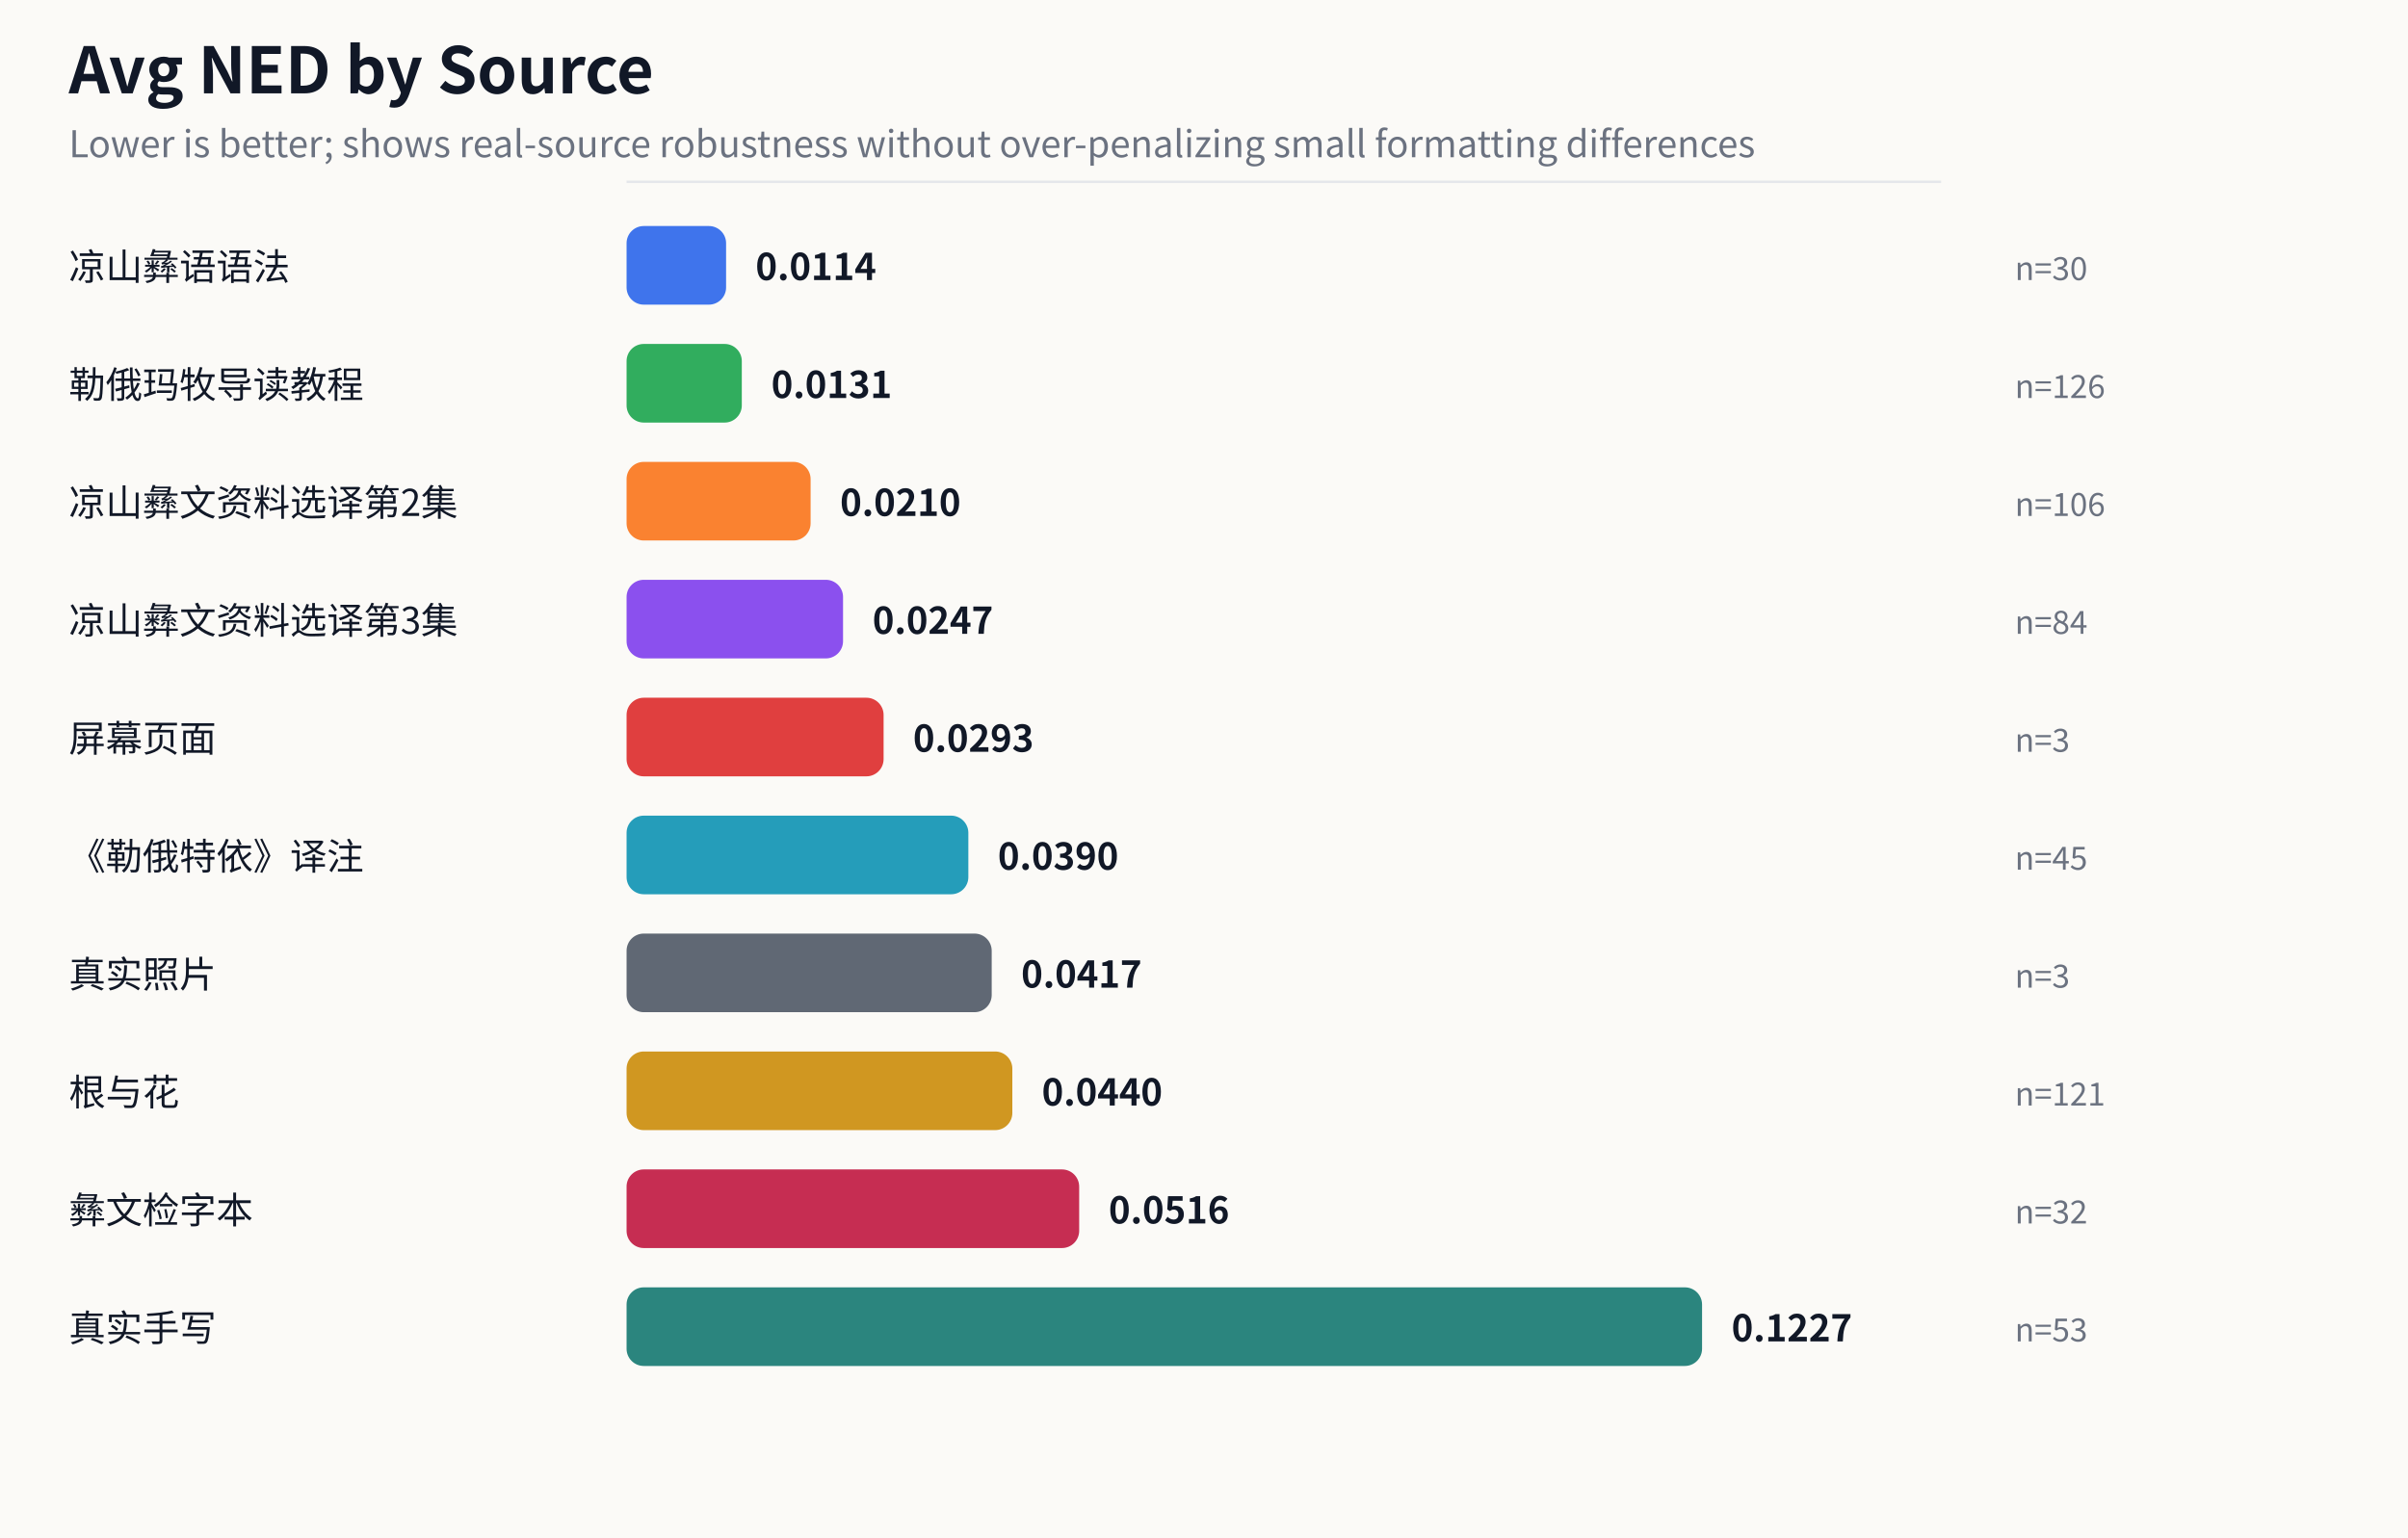
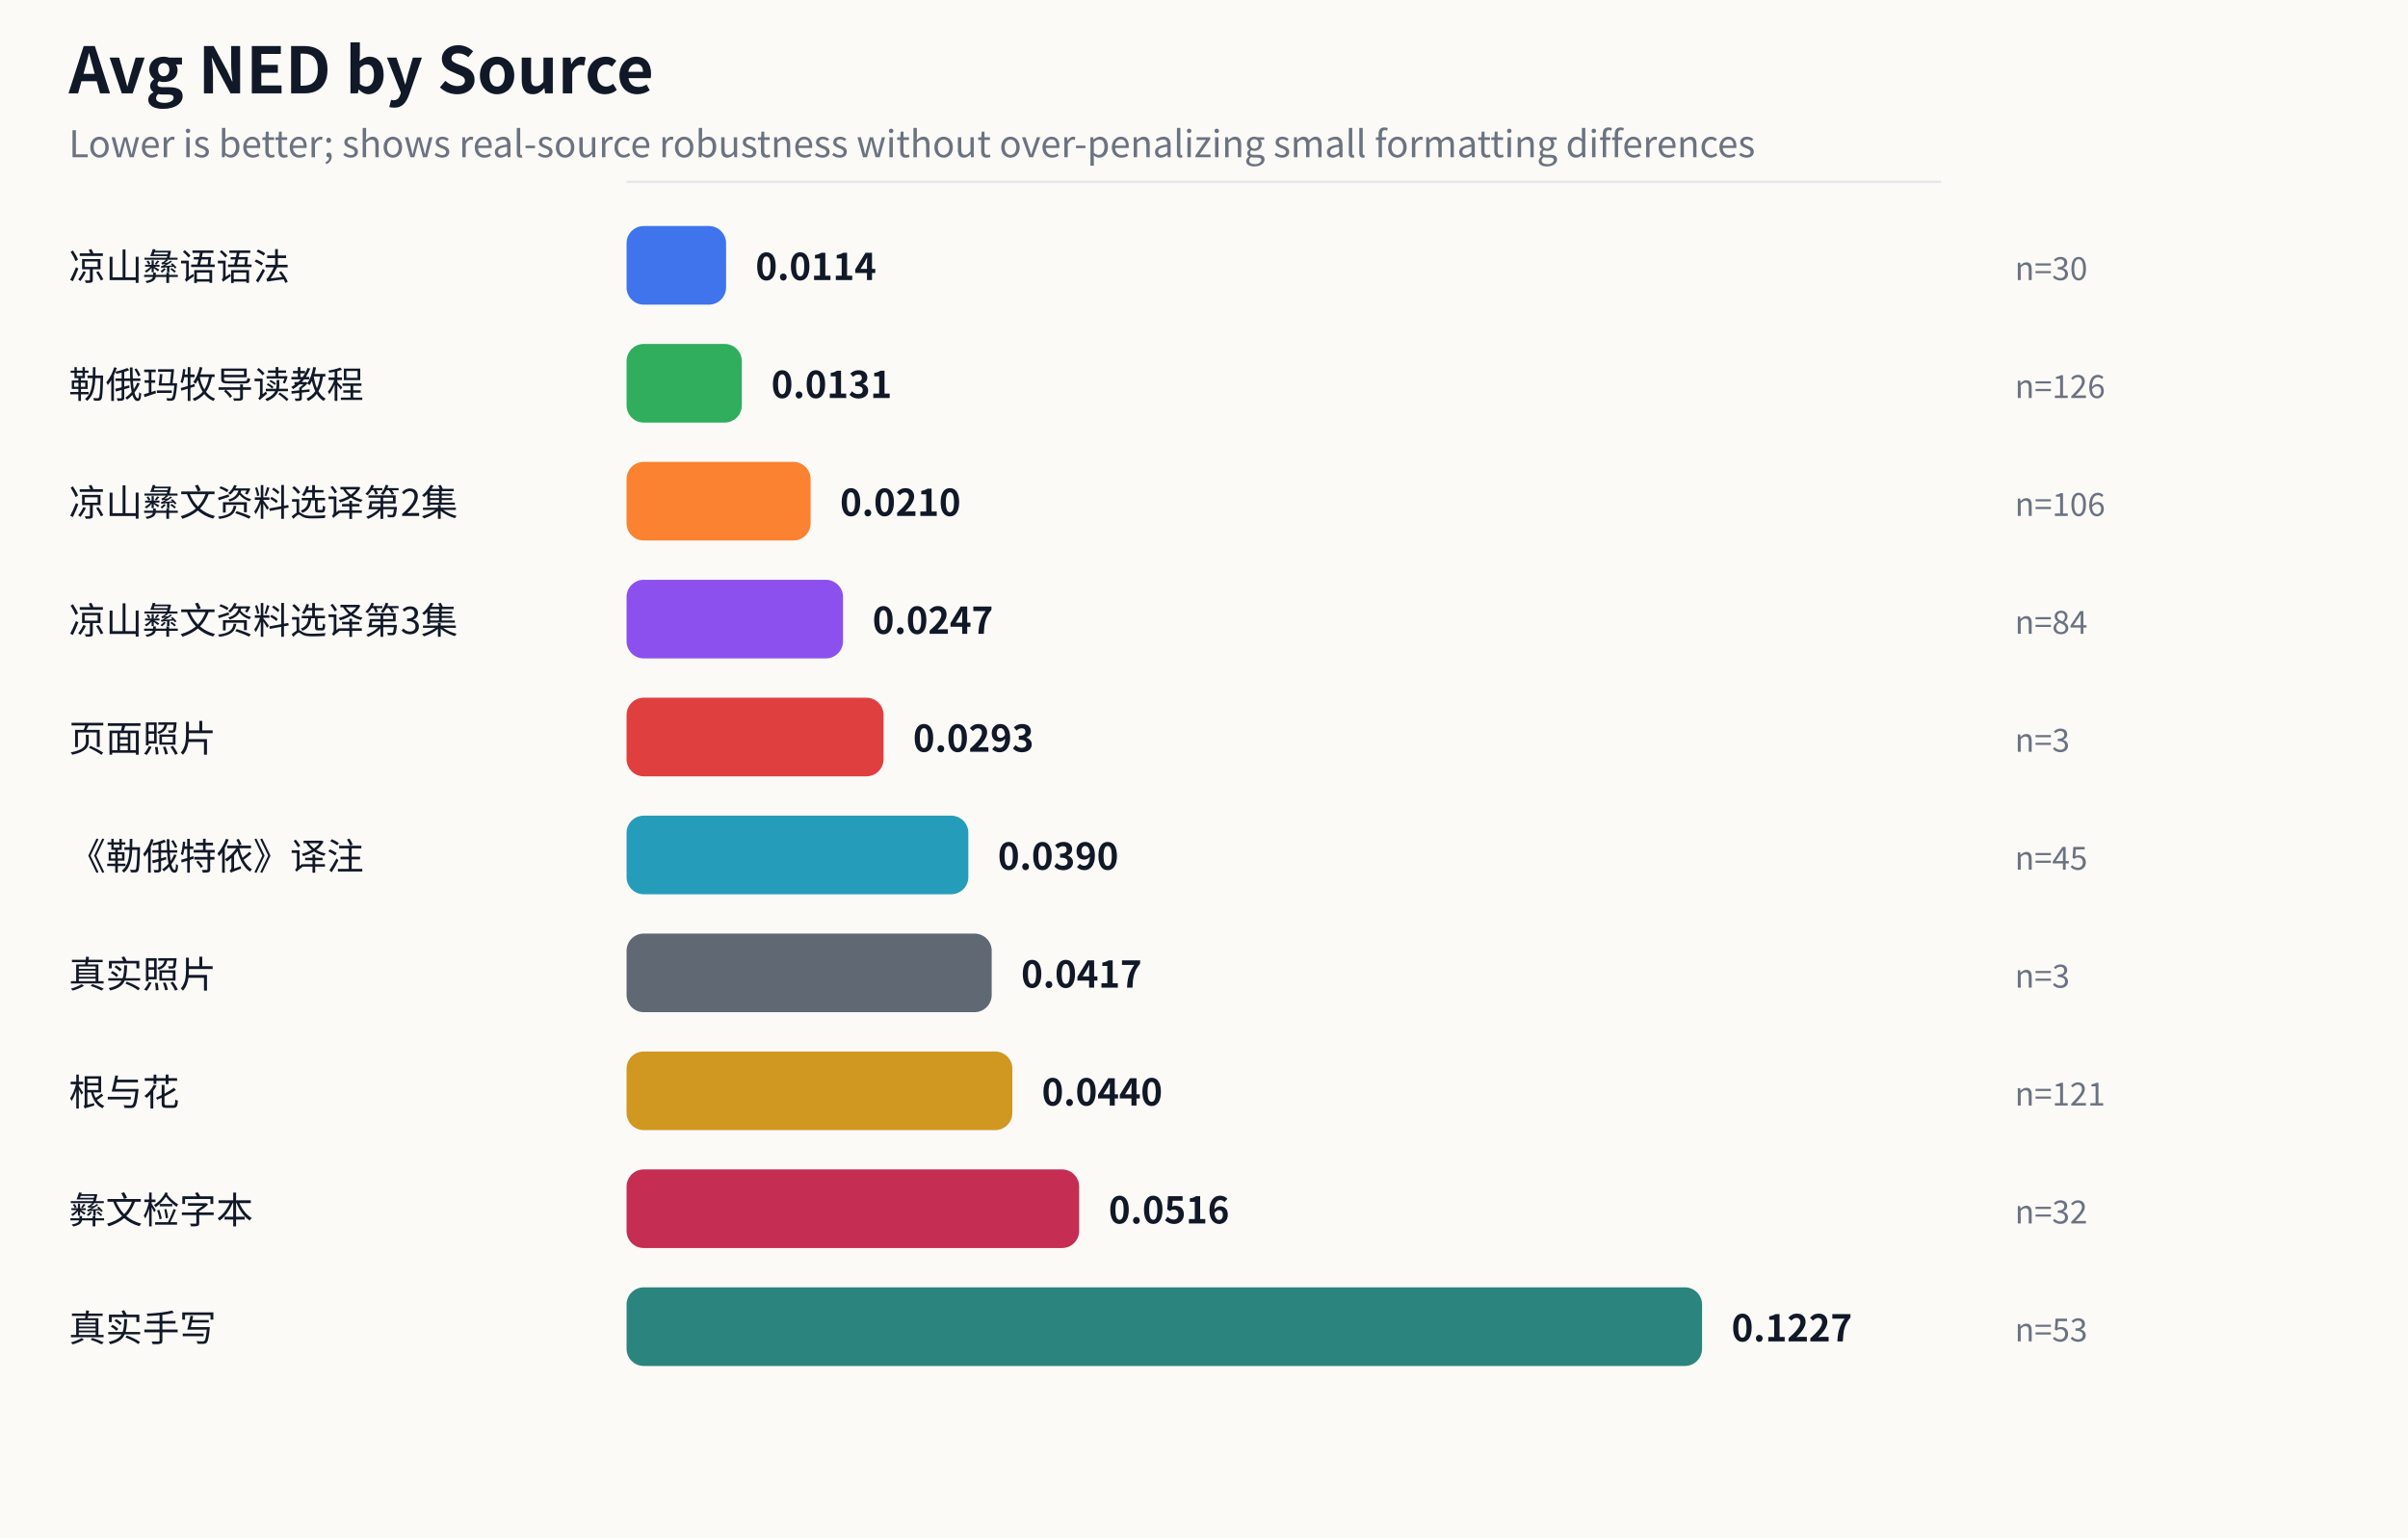
<svg xmlns="http://www.w3.org/2000/svg" width="980" height="626" viewBox="0 0 980 626">
  <rect width="100%" height="100%" fill="#fbfaf7" />
  <style>text{font-family:-apple-system,BlinkMacSystemFont,"Segoe UI","Noto Sans CJK SC","PingFang SC",Arial,sans-serif}.title{font-size:26px;font-weight:700;fill:#111827}.sub{font-size:15px;fill:#6b7280}.label{font-size:15px;fill:#111827}.value{font-size:15px;font-weight:650;fill:#111827}.axis{stroke:#e5e7eb;stroke-width:1}.note{font-size:13px;fill:#6b7280}</style>
  <text class="title" x="28" y="38">Avg NED by Source</text>
  <text class="sub" x="28" y="64">Lower is better; shows real-source robustness without over-penalizing small formatting differences</text>
  <line class="axis" x1="255" y1="74" x2="790" y2="74" />
  <text class="label" x="28" y="114">凉山彝语语法</text>
  <rect x="255" y="92" width="40.5" height="32" rx="7" fill="#2563eb" opacity="0.88" />
  <text class="value" x="307.5" y="114">0.0114</text>
  <text class="note" x="820" y="114">n=30</text>
  <text class="label" x="28" y="162">勒俄玛牧导读教程</text>
  <rect x="255" y="140" width="46.9" height="32" rx="7" fill="#16a34a" opacity="0.88" />
  <text class="value" x="313.9" y="162">0.0131</text>
  <text class="note" x="820" y="162">n=126</text>
  <text class="label" x="28" y="210">凉山彝文资料选译第2集</text>
  <rect x="255" y="188" width="74.9" height="32" rx="7" fill="#f97316" opacity="0.88" />
  <text class="value" x="341.9" y="210">0.0210</text>
  <text class="note" x="820" y="210">n=106</text>
  <text class="label" x="28" y="258">凉山彝文资料选译第3集</text>
  <rect x="255" y="236" width="88.1" height="32" rx="7" fill="#7c3aed" opacity="0.88" />
  <text class="value" x="355.1" y="258">0.0247</text>
  <text class="note" x="820" y="258">n=84</text>
-   <text class="label" x="28" y="306">屏幕页面</text>
+   <text class="label" x="28" y="306">页面照片</text>
  <rect x="255" y="284" width="104.6" height="32" rx="7" fill="#dc2626" opacity="0.88" />
  <text class="value" x="371.6" y="306">0.0293</text>
  <text class="note" x="820" y="306">n=3</text>
  <text class="label" x="28" y="354">《勒俄特依》译注</text>
  <rect x="255" y="332" width="139.1" height="32" rx="7" fill="#0891b2" opacity="0.88" />
  <text class="value" x="406.1" y="354">0.0390</text>
  <text class="note" x="820" y="354">n=45</text>
  <text class="label" x="28" y="402">真实照片</text>
  <rect x="255" y="380" width="148.6" height="32" rx="7" fill="#4b5563" opacity="0.88" />
  <text class="value" x="415.6" y="402">0.0417</text>
  <text class="note" x="820" y="402">n=3</text>
  <text class="label" x="28" y="450">根与花</text>
  <rect x="255" y="428" width="157.0" height="32" rx="7" fill="#ca8a04" opacity="0.88" />
  <text class="value" x="424.0" y="450">0.0440</text>
  <text class="note" x="820" y="450">n=121</text>
  <text class="label" x="28" y="498">彝文检字本</text>
  <rect x="255" y="476" width="184.2" height="32" rx="7" fill="#be123c" opacity="0.88" />
  <text class="value" x="451.2" y="498">0.0516</text>
  <text class="note" x="820" y="498">n=32</text>
  <text class="label" x="28" y="546">真实手写</text>
  <rect x="255" y="524" width="437.7" height="32" rx="7" fill="#0f766e" opacity="0.88" />
  <text class="value" x="704.7" y="546">0.1227</text>
  <text class="note" x="820" y="546">n=53</text>
</svg>
